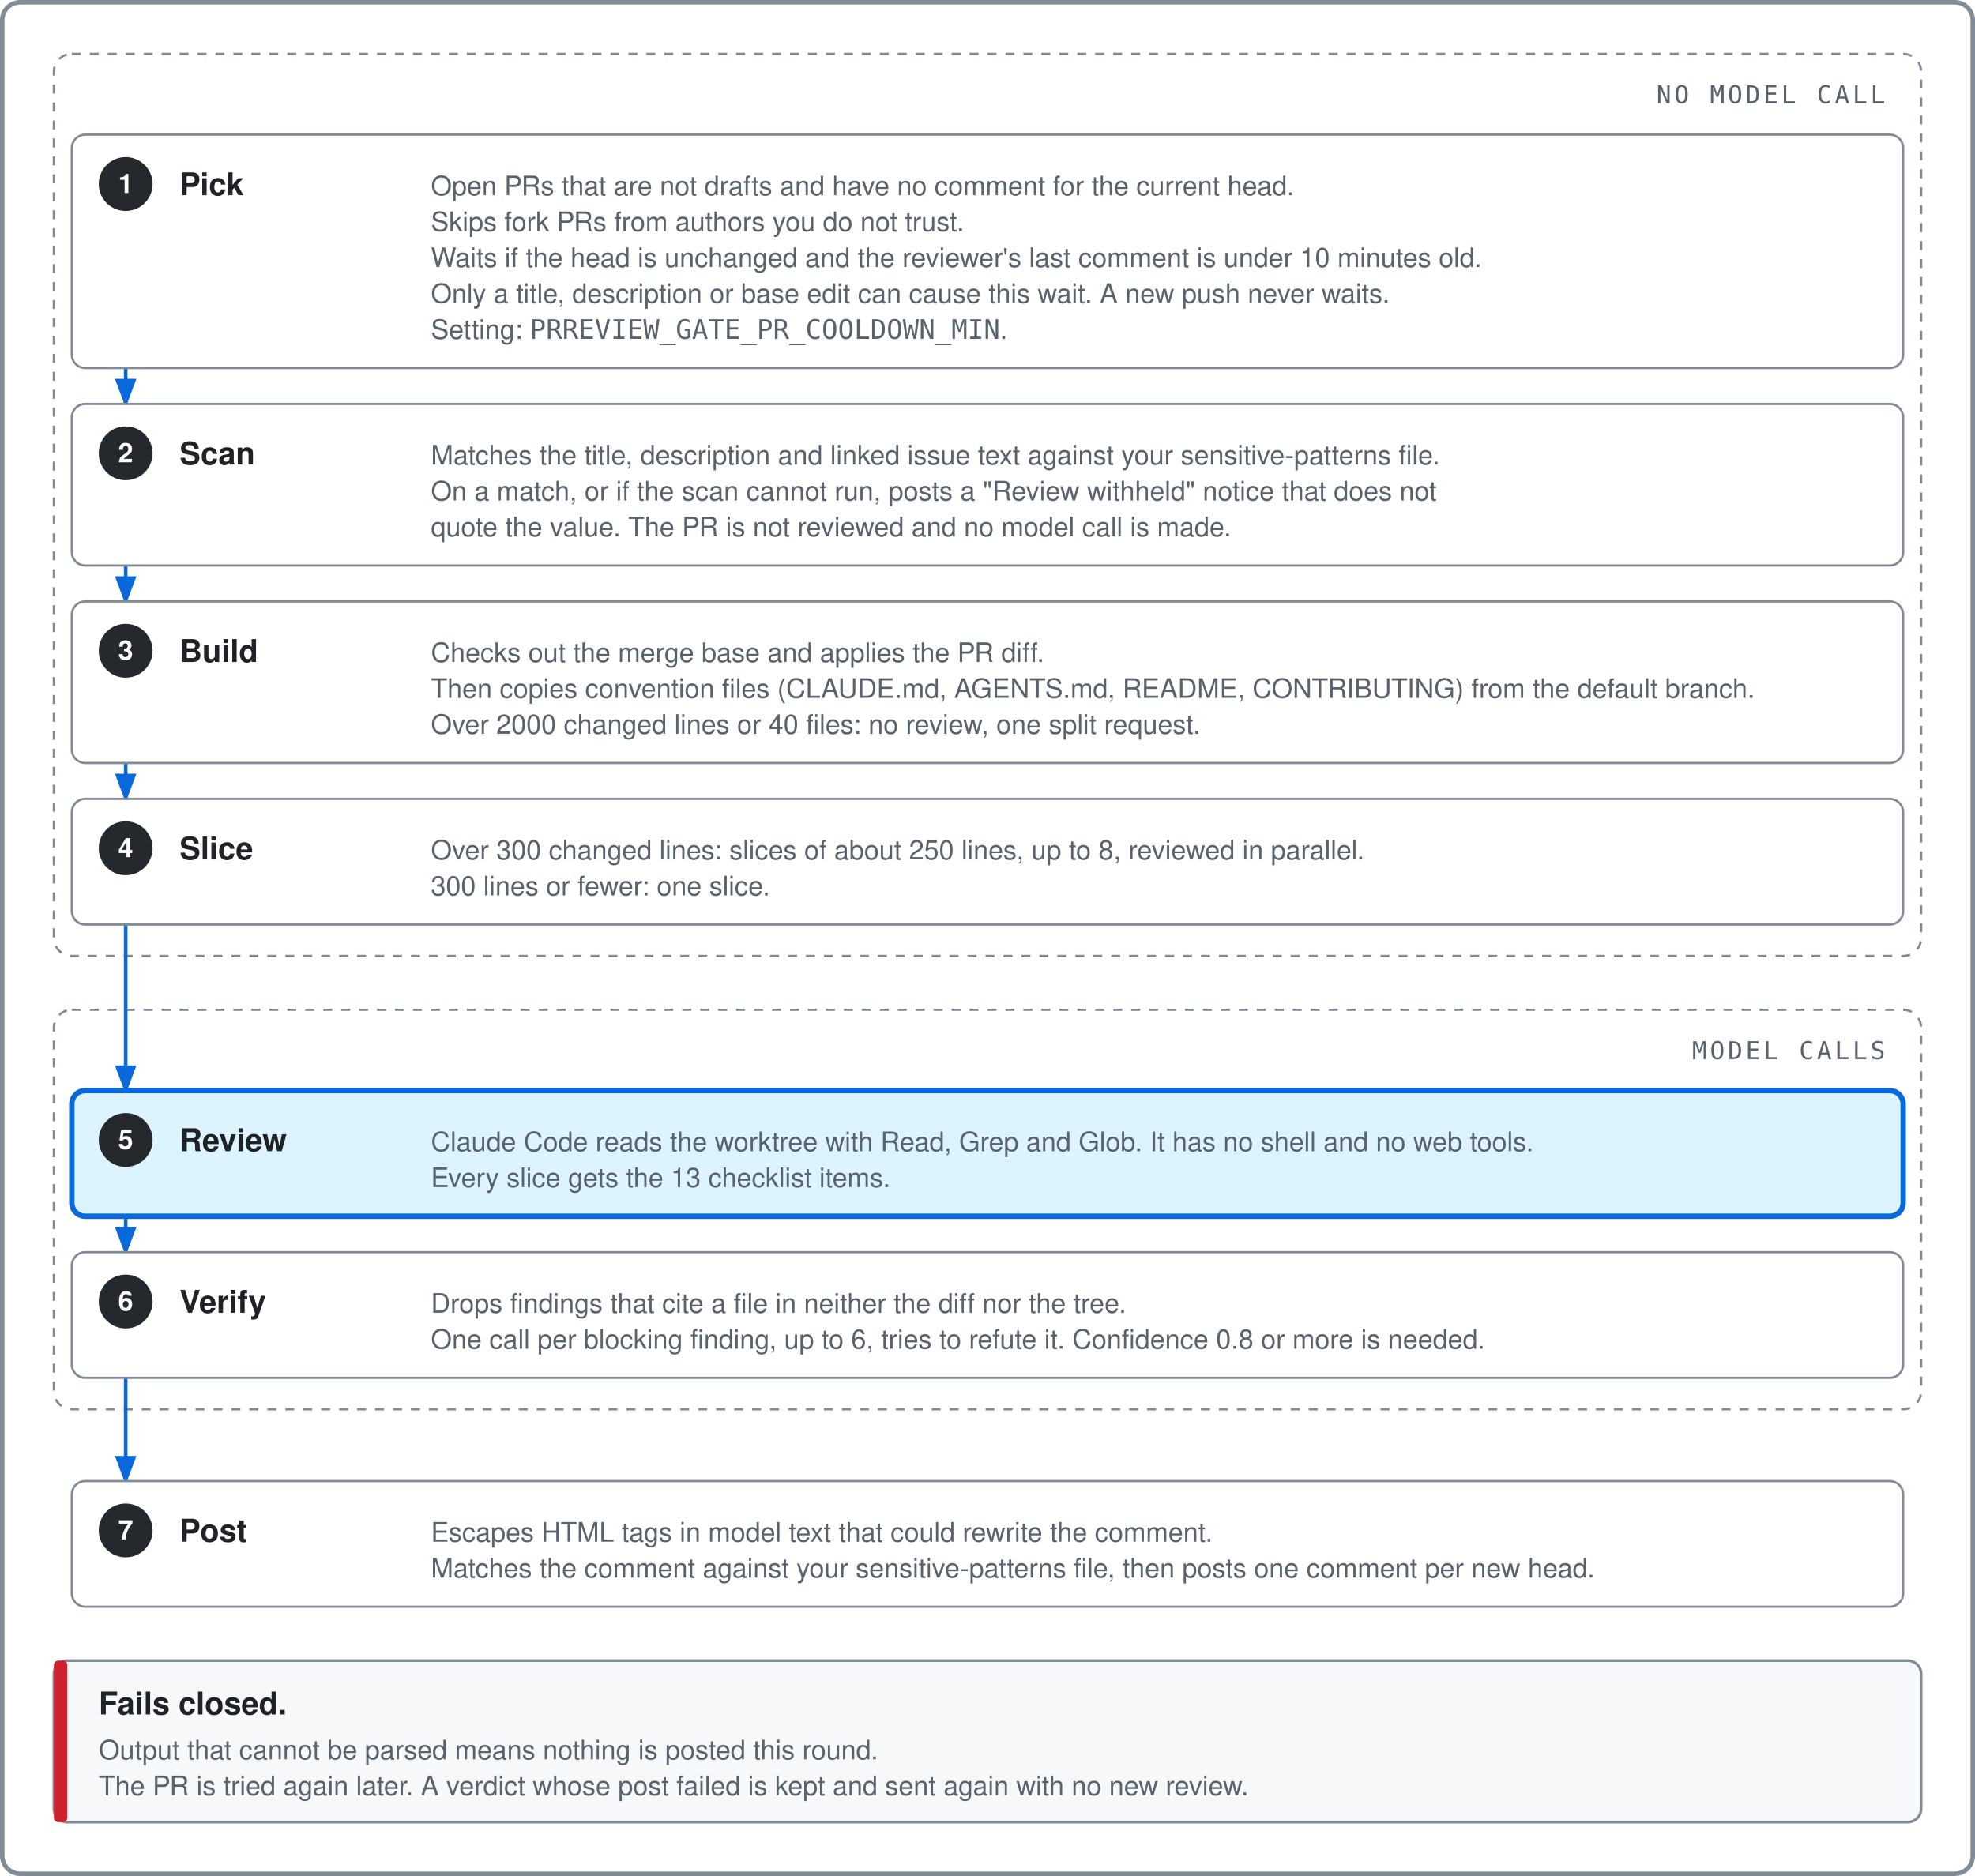
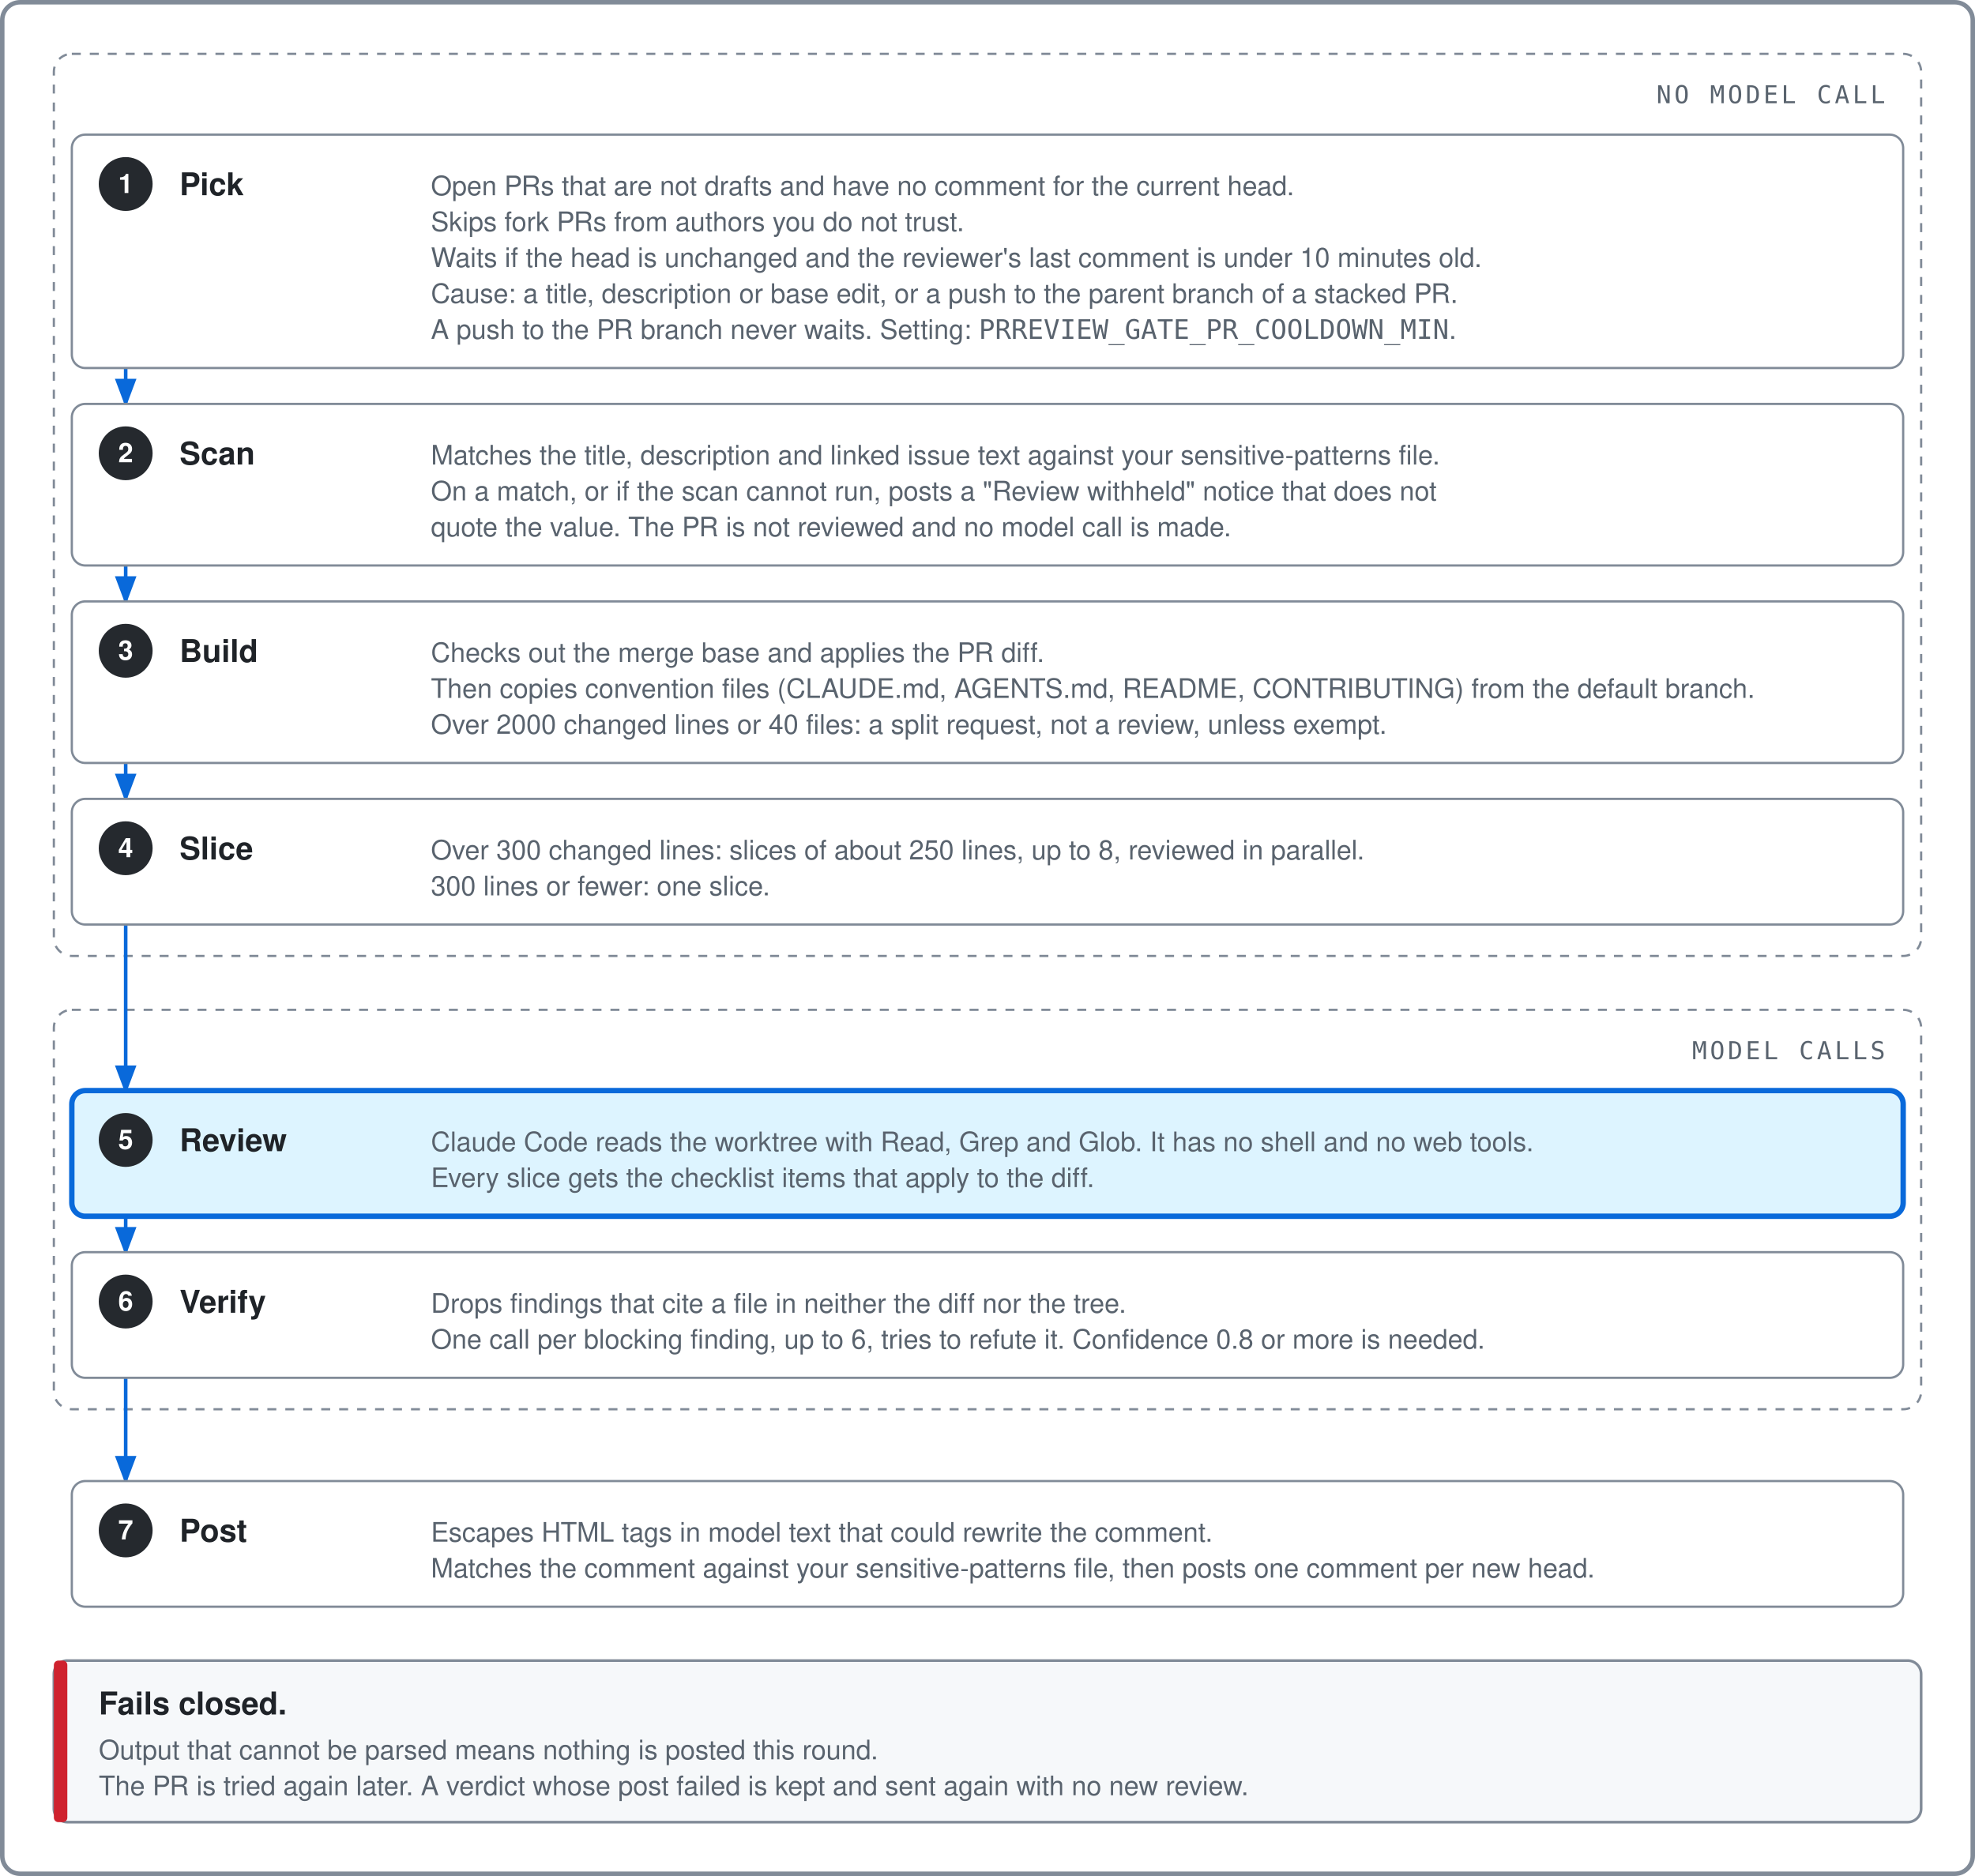
<svg xmlns="http://www.w3.org/2000/svg" viewBox="0 0 880 836" role="img" aria-labelledby="round-github-title round-github-desc" id="round-github-root">
  <defs>
    <style>#round-github-root { font-family: -apple-system, BlinkMacSystemFont, "Segoe UI", Helvetica, Arial, sans-serif; color: #1F2328; }
      #round-github-root .page { max-width: 1000px; width: 100%; }
      #round-github-root .diagram-container { width: 100%; overflow-x: auto; }
      #round-github-root .diagram-container { overflow-x: visible; }
      #round-github-root .bg { fill: #FFFFFF; }
      #round-github-root .edge-frame { fill: none; stroke: #818B98; stroke-width: 2; }
      #round-github-root text { font-family: -apple-system, BlinkMacSystemFont, "Segoe UI", Helvetica, Arial, sans-serif; fill: #1F2328; font-size: 12px; }
      #round-github-root .t-name { font-size: 14px; font-weight: 600; }
      #round-github-root .t-name-code { font-family: ui-monospace, SFMono-Regular, Menlo, Consolas, monospace; font-size: 13px; font-weight: 700; }
      #round-github-root .t-sub { fill: #59636E; }
      #round-github-root .t-code { font-family: ui-monospace, SFMono-Regular, Menlo, Consolas, monospace; font-size: 12px; }
      #round-github-root .t-eye { font-family: ui-monospace, SFMono-Regular, Menlo, Consolas, monospace; font-size: 11px; letter-spacing: .12em; fill: #59636E; }
      #round-github-root .t-arrow { font-family: ui-monospace, SFMono-Regular, Menlo, Consolas, monospace; font-size: 11px; letter-spacing: .06em; fill: #59636E; }
      #round-github-root .t-alert { fill: #D1242F; font-weight: 700; }
      #round-github-root .t-chip { fill: #FFFFFF; font-weight: 700; }
      #round-github-root .t-title { font-size: 14px; font-weight: 700; }
      #round-github-root .mask { fill: #FFFFFF; }
      #round-github-root .node { fill: #F6F8FA; stroke: #818B98; stroke-width: 1.2; }
      #round-github-root .raised { fill: #FFFFFF; stroke: #818B98; stroke-width: 1; }
      #round-github-root .hero { fill: #DDF4FF; stroke: #0969DA; stroke-width: 2.4; }
      #round-github-root .optional { fill: none; stroke: #818B98; stroke-width: 1.2; stroke-dasharray: 5 4; }
      #round-github-root .zone { fill: none; stroke: #818B98; stroke-width: 1; stroke-dasharray: 4 4; }
      #round-github-root .strip { fill: #F6F8FA; stroke: #818B98; stroke-width: 1.2; }
      #round-github-root .bar { fill: #CF222E; }
      #round-github-root .alert-node { fill: #FFFFFF; stroke: #CF222E; stroke-width: 2; stroke-dasharray: 6 4; }
      #round-github-root .edge { fill: none; stroke: #0969DA; stroke-width: 1.6; }
      #round-github-root .edge-dash { fill: none; stroke: #0969DA; stroke-width: 1.4; stroke-dasharray: 5 4; }
      #round-github-root .edge-alert { fill: none; stroke: #CF222E; stroke-width: 1.6; }
      #round-github-root .mk { fill: #0969DA; }
      #round-github-root .mk-alert { fill: #CF222E; }
      #round-github-root .chip { fill: #25292E; }
      #round-github-root .dot { fill: #1F2328; }
      #round-github-root .bullet { fill: #59636E; }
      #round-github-root .diamond { fill: #FFFFFF; stroke: #818B98; stroke-width: 1.4; }</style>
    <marker id="round-github-arrow" markerWidth="8" markerHeight="6" refX="7" refY="3" orient="auto">
      <polygon class="mk" points="0 0, 8 3, 0 6" />
    </marker>
    <marker id="round-github-arrow-alert" markerWidth="8" markerHeight="6" refX="7" refY="3" orient="auto">
      <polygon class="mk-alert" points="0 0, 8 3, 0 6" />
    </marker>
  </defs>
  <rect class="bg" width="880" height="836" />
  <rect class="edge-frame" x="1" y="1" width="878" height="834" rx="8" />
  <g transform="translate(0,-0)">
    <rect class="zone" x="24" y="24" width="832" height="402" rx="8" />
    <text class="t-eye" x="840" y="46" text-anchor="end">NO MODEL CALL</text>
    <rect class="zone" x="24" y="450" width="832" height="178" rx="8" />
    <text class="t-eye" x="840" y="472" text-anchor="end">MODEL CALLS</text>
    <path class="edge" d="M56,164 V180" marker-end="url(#round-github-arrow)" />
    <path class="edge" d="M56,252 V268" marker-end="url(#round-github-arrow)" />
    <path class="edge" d="M56,340 V356" marker-end="url(#round-github-arrow)" />
    <path class="edge" d="M56,412 V486" marker-end="url(#round-github-arrow)" />
    <path class="edge" d="M56,542 V558" marker-end="url(#round-github-arrow)" />
    <path class="edge" d="M56,614 V660" marker-end="url(#round-github-arrow)" />
    <g data-box="32 60 816 104" data-left="170">
      <rect class="raised" x="32" y="60" width="816" height="104" rx="6" />
      <circle class="chip" cx="56" cy="82" r="12" />
      <text class="t-chip" x="56" y="86" text-anchor="middle">1</text>
      <text class="t-name" x="80" y="87">Pick</text>
      <text class="t-sub" x="192" y="87">Open PRs that are not drafts and have no comment for the current head.</text>
      <text class="t-sub" x="192" y="103">Skips fork PRs from authors you do not trust.</text>
      <text class="t-sub" x="192" y="119">Waits if the head is unchanged and the reviewer's last comment is under 10 minutes old.</text>
-       <text class="t-sub" x="192" y="135">Only a title, description or base edit can cause this wait. A new push never waits.</text>
-       <text class="t-sub" x="192" y="151">Setting: <tspan class="t-code">PRREVIEW_GATE_PR_COOLDOWN_MIN</tspan>.</text>
+       <text class="t-sub" x="192" y="135">Cause: a title, description or base edit, or a push to the parent branch of a stacked PR.</text>
+       <text class="t-sub" x="192" y="151">A push to the PR branch never waits. Setting: <tspan class="t-code">PRREVIEW_GATE_PR_COOLDOWN_MIN</tspan>.</text>
    </g>
    <g data-box="32 180 816 72" data-left="170">
      <rect class="raised" x="32" y="180" width="816" height="72" rx="6" />
      <circle class="chip" cx="56" cy="202" r="12" />
      <text class="t-chip" x="56" y="206" text-anchor="middle">2</text>
      <text class="t-name" x="80" y="207">Scan</text>
      <text class="t-sub" x="192" y="207">Matches the title, description and linked issue text against your sensitive-patterns file.</text>
      <text class="t-sub" x="192" y="223">On a match, or if the scan cannot run, posts a "Review withheld" notice that does not</text>
      <text class="t-sub" x="192" y="239">quote the value. The PR is not reviewed and no model call is made.</text>
    </g>
    <g data-box="32 268 816 72" data-left="170">
      <rect class="raised" x="32" y="268" width="816" height="72" rx="6" />
      <circle class="chip" cx="56" cy="290" r="12" />
      <text class="t-chip" x="56" y="294" text-anchor="middle">3</text>
      <text class="t-name" x="80" y="295">Build</text>
      <text class="t-sub" x="192" y="295">Checks out the merge base and applies the PR diff.</text>
      <text class="t-sub" x="192" y="311">Then copies convention files (CLAUDE.md, AGENTS.md, README, CONTRIBUTING) from the default branch.</text>
-       <text class="t-sub" x="192" y="327">Over 2000 changed lines or 40 files: no review, one split request.</text>
+       <text class="t-sub" x="192" y="327">Over 2000 changed lines or 40 files: a split request, not a review, unless exempt.</text>
    </g>
    <g data-box="32 356 816 56" data-left="170">
      <rect class="raised" x="32" y="356" width="816" height="56" rx="6" />
      <circle class="chip" cx="56" cy="378" r="12" />
      <text class="t-chip" x="56" y="382" text-anchor="middle">4</text>
      <text class="t-name" x="80" y="383">Slice</text>
      <text class="t-sub" x="192" y="383">Over 300 changed lines: slices of about 250 lines, up to 8, reviewed in parallel.</text>
      <text class="t-sub" x="192" y="399">300 lines or fewer: one slice.</text>
    </g>
    <g class="focal" data-box="32 486 816 56" data-left="170">
      <rect class="hero focal-r" x="32" y="486" width="816" height="56" rx="6" />
      <circle class="chip" cx="56" cy="508" r="12" />
      <text class="t-chip" x="56" y="512" text-anchor="middle">5</text>
      <text class="t-name" x="80" y="513">Review</text>
      <text class="t-sub" x="192" y="513">Claude Code reads the worktree with Read, Grep and Glob. It has no shell and no web tools.</text>
-       <text class="t-sub" x="192" y="529">Every slice gets the 13 checklist items.</text>
+       <text class="t-sub" x="192" y="529">Every slice gets the checklist items that apply to the diff.</text>
    </g>
    <g data-box="32 558 816 56" data-left="170">
      <rect class="raised" x="32" y="558" width="816" height="56" rx="6" />
      <circle class="chip" cx="56" cy="580" r="12" />
      <text class="t-chip" x="56" y="584" text-anchor="middle">6</text>
      <text class="t-name" x="80" y="585">Verify</text>
      <text class="t-sub" x="192" y="585">Drops findings that cite a file in neither the diff nor the tree.</text>
      <text class="t-sub" x="192" y="601">One call per blocking finding, up to 6, tries to refute it. Confidence 0.8 or more is needed.</text>
    </g>
    <g data-box="32 660 816 56" data-left="170">
      <rect class="raised" x="32" y="660" width="816" height="56" rx="6" />
      <circle class="chip" cx="56" cy="682" r="12" />
      <text class="t-chip" x="56" y="686" text-anchor="middle">7</text>
      <text class="t-name" x="80" y="687">Post</text>
      <text class="t-sub" x="192" y="687">Escapes HTML tags in model text that could rewrite the comment.</text>
      <text class="t-sub" x="192" y="703">Matches the comment against your sensitive-patterns file, then posts one comment per new head.</text>
    </g>
    <g data-box="24 740 832 72">
      <rect class="strip" x="24" y="740" width="832" height="72" rx="6" />
      <rect class="bar" x="24" y="740" width="6" height="72" rx="2" />
      <text class="t-title" x="44" y="764">Fails closed.</text>
      <text class="t-sub" x="44" y="784">Output that cannot be parsed means nothing is posted this round.</text>
      <text class="t-sub" x="44" y="800">The PR is tried again later. A verdict whose post failed is kept and sent again with no new review.</text>
    </g>
  </g>
</svg>
